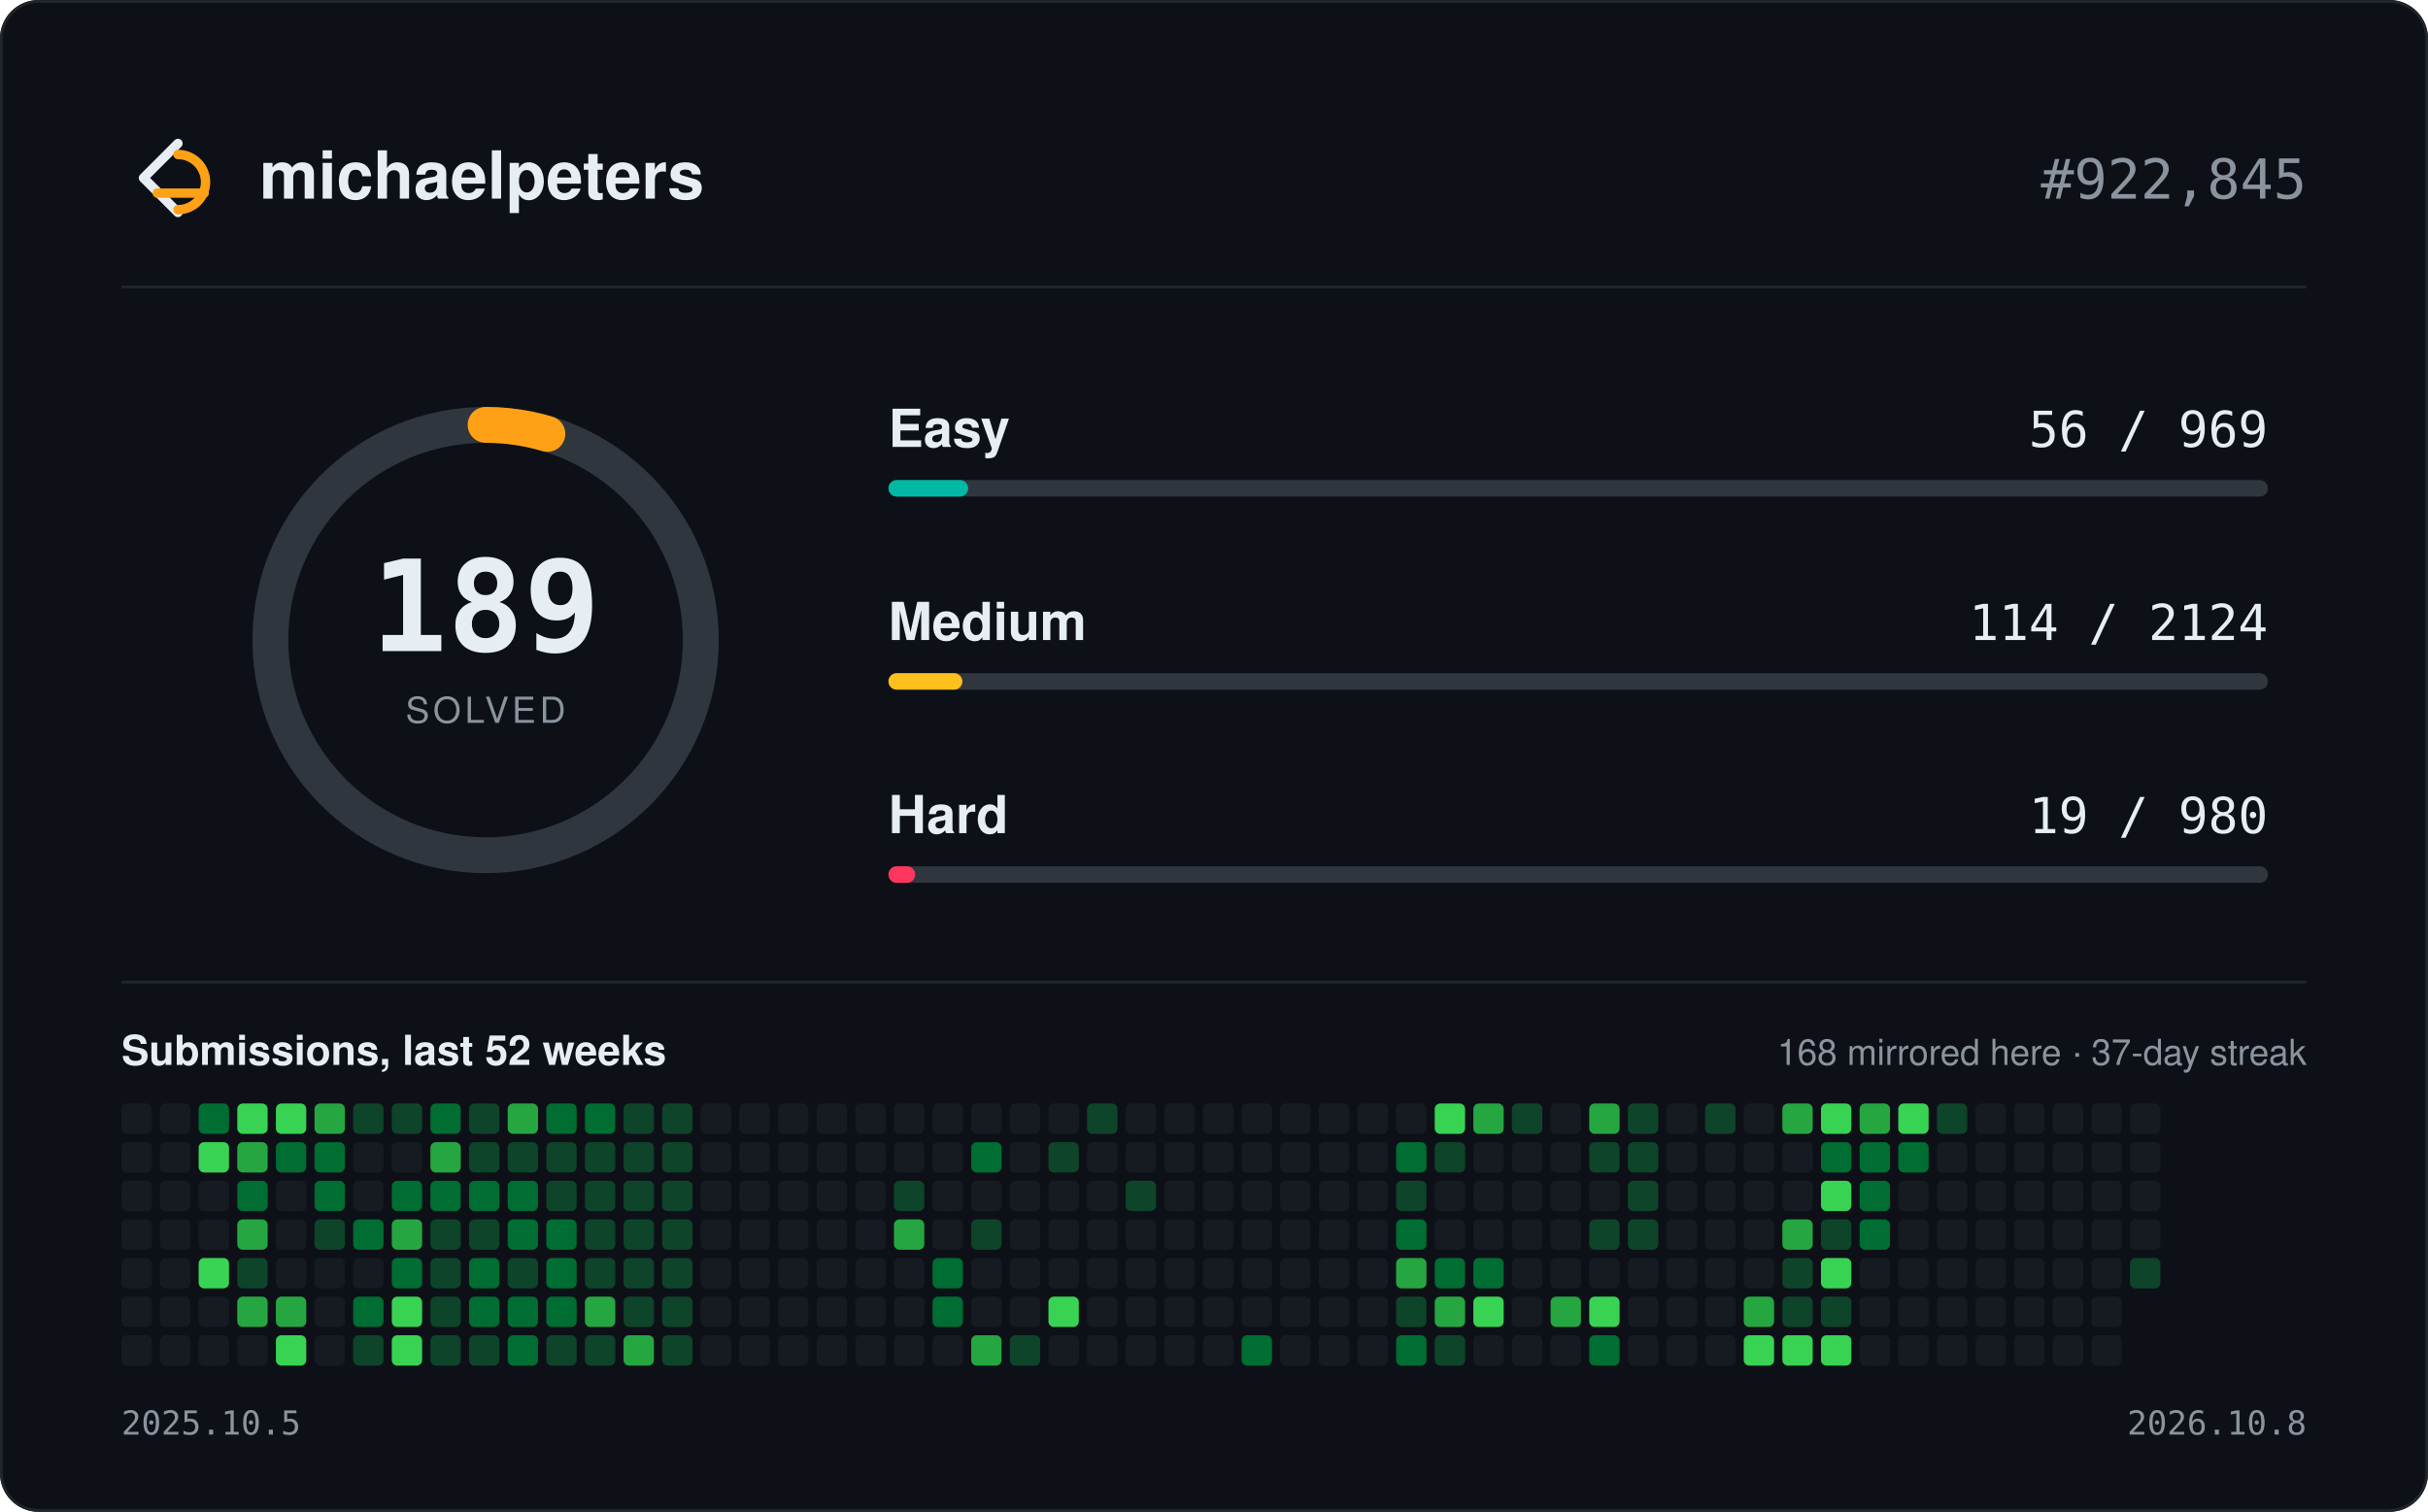
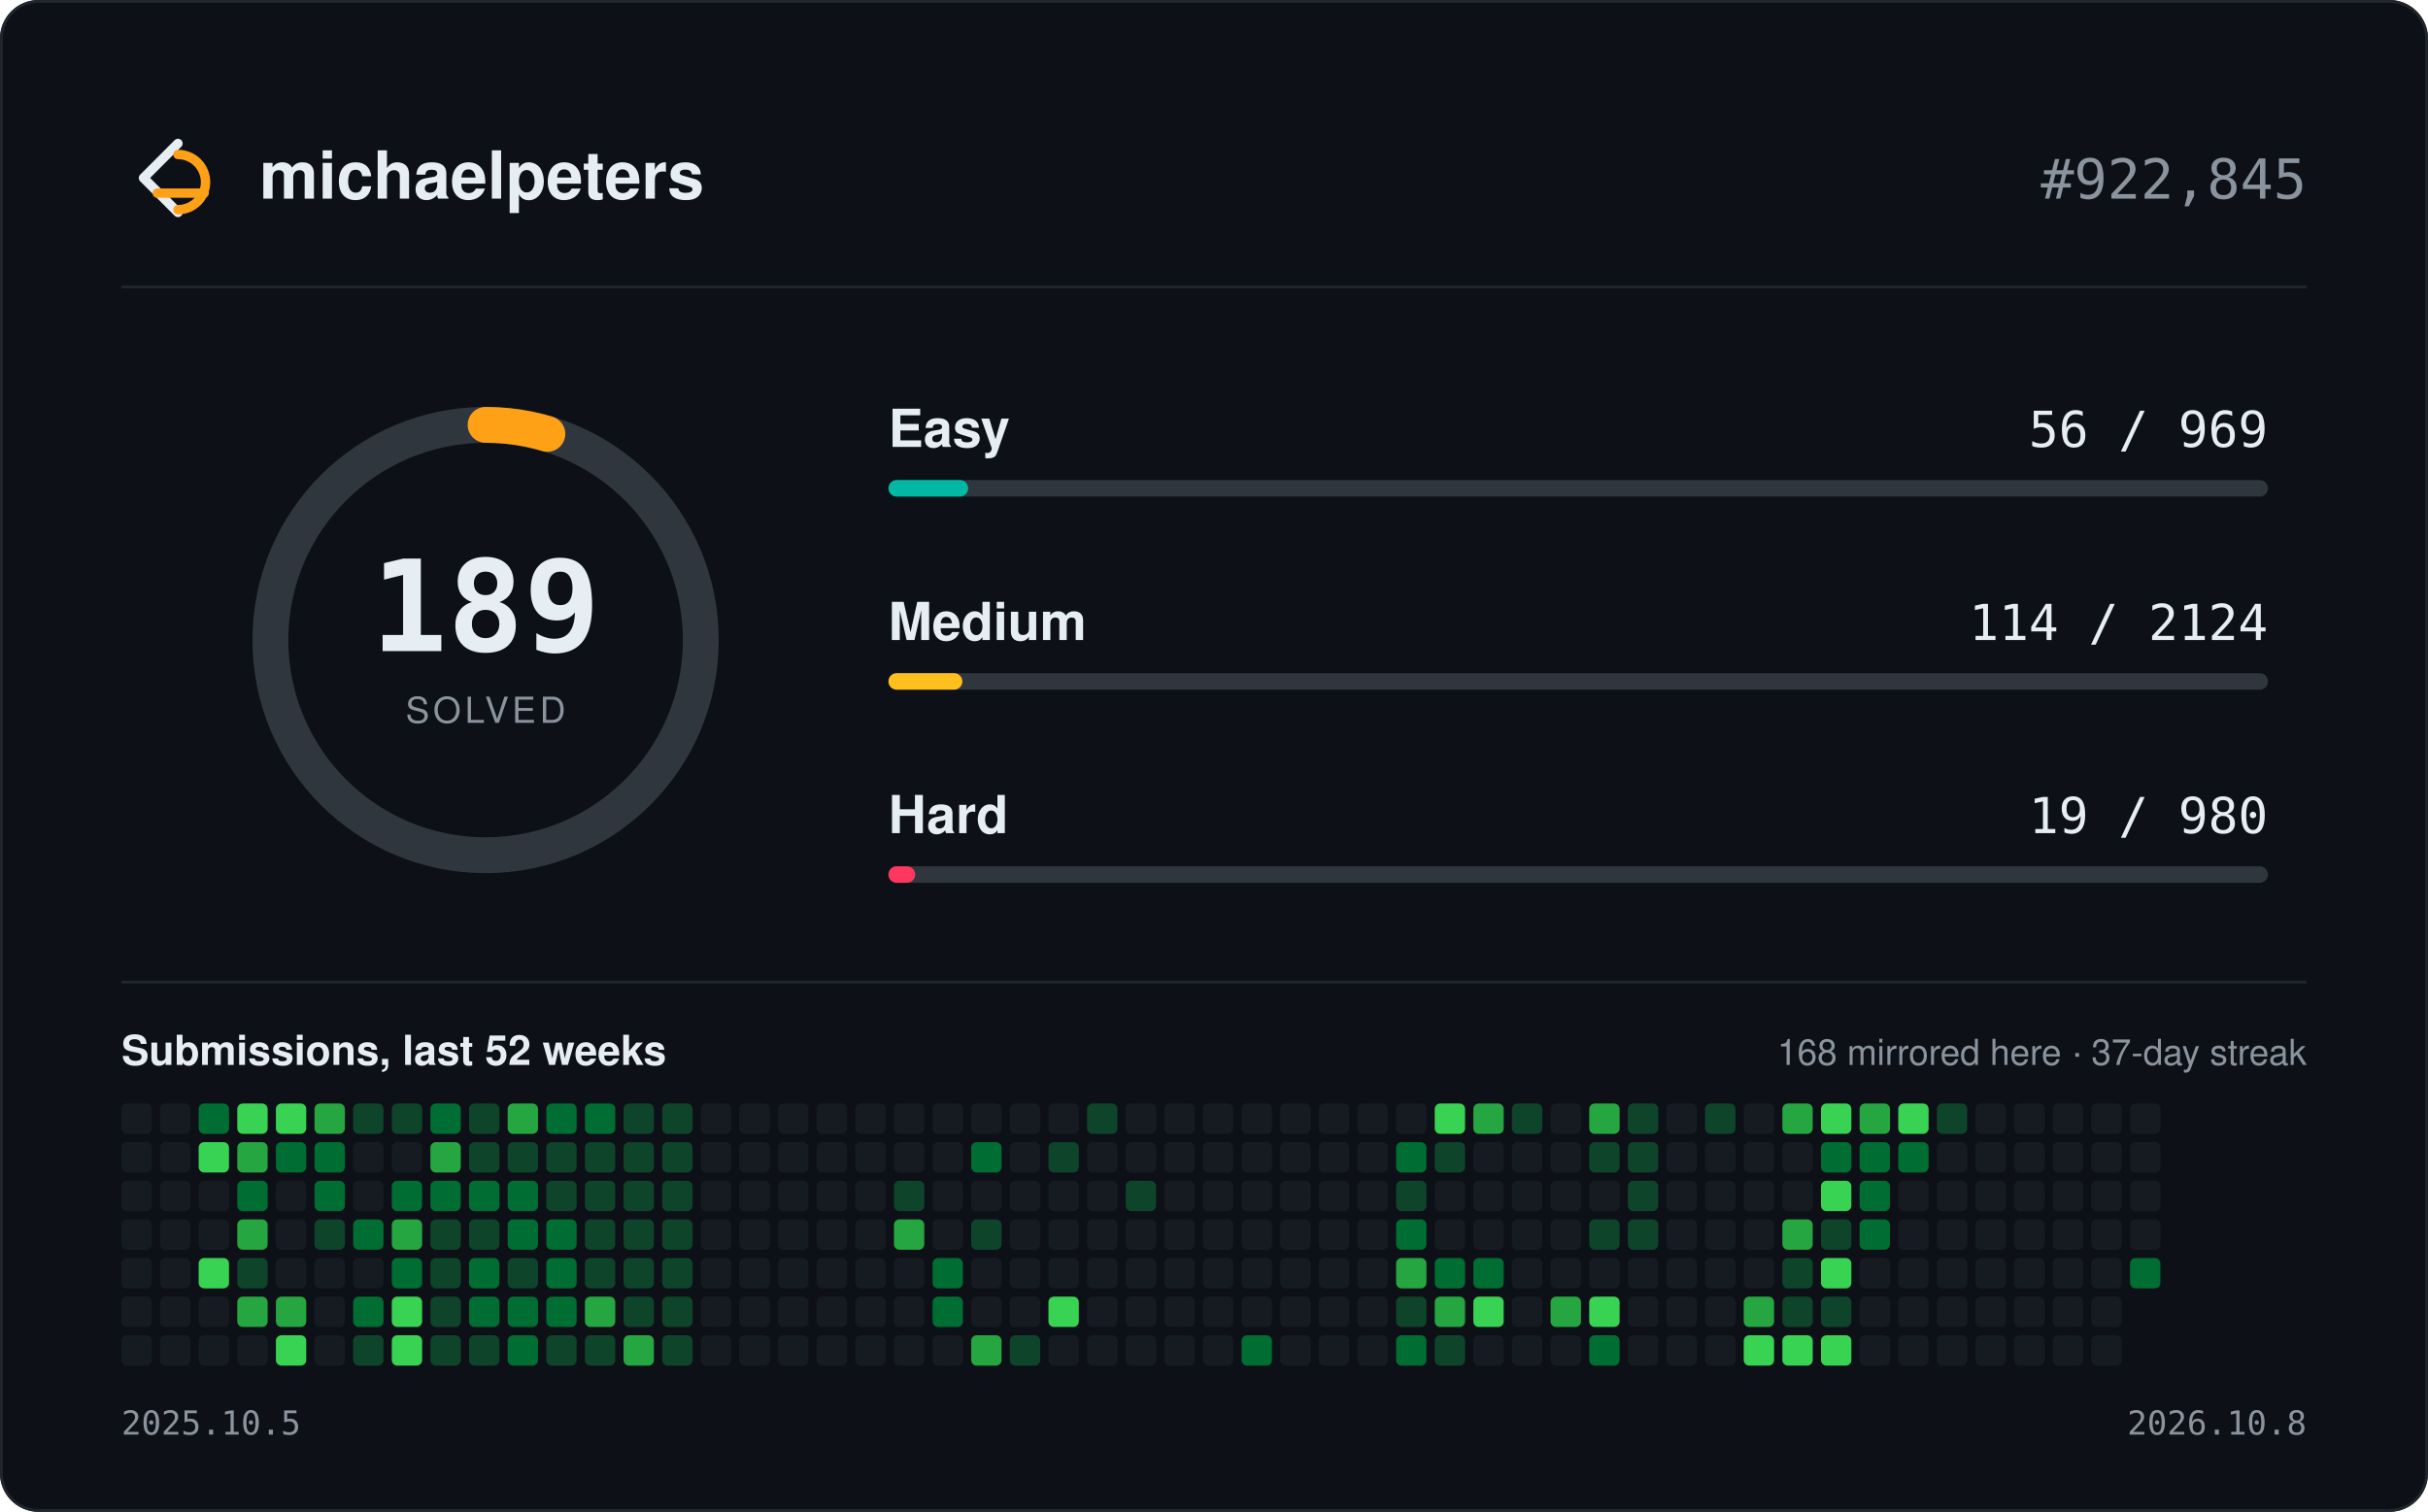
<svg xmlns="http://www.w3.org/2000/svg" width="880" height="548" viewBox="0 0 880 548" role="img" aria-label="LeetCode progress for michaelpeters: 189 problems solved">
  <rect width="880" height="548" rx="14" fill="#0d1117" />
  <rect x="0.5" y="0.5" width="879" height="547" rx="13.5" fill="none" stroke="#21262d" />
  <g transform="translate(44,50)">
    <path d="M20.5 2 L8 14.5 L20.5 27" fill="none" stroke="#e6edf3" stroke-width="3.4" stroke-linecap="round" stroke-linejoin="round" />
    <path d="M13 20 L30 20" fill="none" stroke="#ffa116" stroke-width="3.4" stroke-linecap="round" />
    <path d="M20.5 6 A 10 10 0 1 1 20.5 26" fill="none" stroke="#ffa116" stroke-width="3.4" stroke-linecap="round" />
  </g>
  <text x="94" y="72" fill="#e6edf3" font-family="-apple-system,BlinkMacSystemFont,'Segoe UI',Helvetica,Arial,sans-serif" font-size="24" font-weight="700">michaelpeters</text>
  <text x="836" y="72" fill="#8b949e" font-family="ui-monospace,SFMono-Regular,'SF Mono',Menlo,Consolas,monospace" font-size="20" text-anchor="end">#922,845</text>
  <line x1="44" y1="104" x2="836" y2="104" stroke="#21262d" />
  <circle cx="176" cy="232" r="78" fill="none" stroke="#30363d" stroke-width="13" />
  <circle cx="176" cy="232" r="78" fill="none" stroke="#ffa116" stroke-width="13" stroke-linecap="round" stroke-dasharray="22.7 490.1" transform="rotate(-90 176 232)" />
  <text x="176" y="236" fill="#e6edf3" font-family="ui-monospace,SFMono-Regular,'SF Mono',Menlo,Consolas,monospace" font-size="46" font-weight="700" text-anchor="middle">189</text>
  <text x="176" y="262" fill="#8b949e" font-family="-apple-system,BlinkMacSystemFont,'Segoe UI',Helvetica,Arial,sans-serif" font-size="13" text-anchor="middle" letter-spacing="1.4">SOLVED</text>
  <text x="322" y="162" fill="#e6edf3" font-family="-apple-system,BlinkMacSystemFont,'Segoe UI',Helvetica,Arial,sans-serif" font-size="19" font-weight="700">Easy</text>
  <text x="822" y="162" fill="#e6edf3" font-family="ui-monospace,SFMono-Regular,'SF Mono',Menlo,Consolas,monospace" font-size="18" text-anchor="end">56 / 969</text>
  <rect x="322" y="174" width="500" height="6" rx="3" fill="#30363d" />
  <rect x="322" y="174" width="28.9" height="6" rx="3" fill="#00b8a3" />
  <text x="322" y="232" fill="#e6edf3" font-family="-apple-system,BlinkMacSystemFont,'Segoe UI',Helvetica,Arial,sans-serif" font-size="19" font-weight="700">Medium</text>
  <text x="822" y="232" fill="#e6edf3" font-family="ui-monospace,SFMono-Regular,'SF Mono',Menlo,Consolas,monospace" font-size="18" text-anchor="end">114 / 2124</text>
  <rect x="322" y="244" width="500" height="6" rx="3" fill="#30363d" />
  <rect x="322" y="244" width="26.8" height="6" rx="3" fill="#ffc01e" />
  <text x="322" y="302" fill="#e6edf3" font-family="-apple-system,BlinkMacSystemFont,'Segoe UI',Helvetica,Arial,sans-serif" font-size="19" font-weight="700">Hard</text>
  <text x="822" y="302" fill="#e6edf3" font-family="ui-monospace,SFMono-Regular,'SF Mono',Menlo,Consolas,monospace" font-size="18" text-anchor="end">19 / 980</text>
  <rect x="322" y="314" width="500" height="6" rx="3" fill="#30363d" />
  <rect x="322" y="314" width="9.7" height="6" rx="3" fill="#ff375f" />
  <line x1="44" y1="356" x2="836" y2="356" stroke="#21262d" />
  <text x="44" y="386" fill="#e6edf3" font-family="-apple-system,BlinkMacSystemFont,'Segoe UI',Helvetica,Arial,sans-serif" font-size="15" font-weight="600">Submissions, last 52 weeks</text>
  <text x="836" y="386" fill="#8b949e" font-family="-apple-system,BlinkMacSystemFont,'Segoe UI',Helvetica,Arial,sans-serif" font-size="13" text-anchor="end">168 mirrored here · 37-day streak</text>
  <rect x="44" y="400" width="11" height="11" rx="2" fill="#161b22" />
  <rect x="44" y="414" width="11" height="11" rx="2" fill="#161b22" />
  <rect x="44" y="428" width="11" height="11" rx="2" fill="#161b22" />
  <rect x="44" y="442" width="11" height="11" rx="2" fill="#161b22" />
  <rect x="44" y="456" width="11" height="11" rx="2" fill="#161b22" />
  <rect x="44" y="470" width="11" height="11" rx="2" fill="#161b22" />
  <rect x="44" y="484" width="11" height="11" rx="2" fill="#161b22" />
  <rect x="58" y="400" width="11" height="11" rx="2" fill="#161b22" />
  <rect x="58" y="414" width="11" height="11" rx="2" fill="#161b22" />
  <rect x="58" y="428" width="11" height="11" rx="2" fill="#161b22" />
  <rect x="58" y="442" width="11" height="11" rx="2" fill="#161b22" />
  <rect x="58" y="456" width="11" height="11" rx="2" fill="#161b22" />
  <rect x="58" y="470" width="11" height="11" rx="2" fill="#161b22" />
  <rect x="58" y="484" width="11" height="11" rx="2" fill="#161b22" />
  <rect x="72" y="400" width="11" height="11" rx="2" fill="#006d32" />
  <rect x="72" y="414" width="11" height="11" rx="2" fill="#39d353" />
  <rect x="72" y="428" width="11" height="11" rx="2" fill="#161b22" />
  <rect x="72" y="442" width="11" height="11" rx="2" fill="#161b22" />
  <rect x="72" y="456" width="11" height="11" rx="2" fill="#39d353" />
  <rect x="72" y="470" width="11" height="11" rx="2" fill="#161b22" />
  <rect x="72" y="484" width="11" height="11" rx="2" fill="#161b22" />
  <rect x="86" y="400" width="11" height="11" rx="2" fill="#39d353" />
  <rect x="86" y="414" width="11" height="11" rx="2" fill="#26a641" />
  <rect x="86" y="428" width="11" height="11" rx="2" fill="#006d32" />
  <rect x="86" y="442" width="11" height="11" rx="2" fill="#26a641" />
  <rect x="86" y="456" width="11" height="11" rx="2" fill="#0e4429" />
  <rect x="86" y="470" width="11" height="11" rx="2" fill="#26a641" />
  <rect x="86" y="484" width="11" height="11" rx="2" fill="#161b22" />
  <rect x="100" y="400" width="11" height="11" rx="2" fill="#39d353" />
  <rect x="100" y="414" width="11" height="11" rx="2" fill="#006d32" />
  <rect x="100" y="428" width="11" height="11" rx="2" fill="#161b22" />
  <rect x="100" y="442" width="11" height="11" rx="2" fill="#161b22" />
  <rect x="100" y="456" width="11" height="11" rx="2" fill="#161b22" />
  <rect x="100" y="470" width="11" height="11" rx="2" fill="#26a641" />
  <rect x="100" y="484" width="11" height="11" rx="2" fill="#39d353" />
  <rect x="114" y="400" width="11" height="11" rx="2" fill="#26a641" />
  <rect x="114" y="414" width="11" height="11" rx="2" fill="#006d32" />
  <rect x="114" y="428" width="11" height="11" rx="2" fill="#006d32" />
  <rect x="114" y="442" width="11" height="11" rx="2" fill="#0e4429" />
  <rect x="114" y="456" width="11" height="11" rx="2" fill="#161b22" />
  <rect x="114" y="470" width="11" height="11" rx="2" fill="#161b22" />
  <rect x="114" y="484" width="11" height="11" rx="2" fill="#161b22" />
  <rect x="128" y="400" width="11" height="11" rx="2" fill="#0e4429" />
  <rect x="128" y="414" width="11" height="11" rx="2" fill="#161b22" />
  <rect x="128" y="428" width="11" height="11" rx="2" fill="#161b22" />
  <rect x="128" y="442" width="11" height="11" rx="2" fill="#006d32" />
  <rect x="128" y="456" width="11" height="11" rx="2" fill="#161b22" />
  <rect x="128" y="470" width="11" height="11" rx="2" fill="#006d32" />
  <rect x="128" y="484" width="11" height="11" rx="2" fill="#0e4429" />
  <rect x="142" y="400" width="11" height="11" rx="2" fill="#0e4429" />
  <rect x="142" y="414" width="11" height="11" rx="2" fill="#161b22" />
  <rect x="142" y="428" width="11" height="11" rx="2" fill="#006d32" />
  <rect x="142" y="442" width="11" height="11" rx="2" fill="#26a641" />
  <rect x="142" y="456" width="11" height="11" rx="2" fill="#006d32" />
  <rect x="142" y="470" width="11" height="11" rx="2" fill="#39d353" />
  <rect x="142" y="484" width="11" height="11" rx="2" fill="#39d353" />
  <rect x="156" y="400" width="11" height="11" rx="2" fill="#006d32" />
  <rect x="156" y="414" width="11" height="11" rx="2" fill="#26a641" />
  <rect x="156" y="428" width="11" height="11" rx="2" fill="#006d32" />
  <rect x="156" y="442" width="11" height="11" rx="2" fill="#0e4429" />
  <rect x="156" y="456" width="11" height="11" rx="2" fill="#0e4429" />
  <rect x="156" y="470" width="11" height="11" rx="2" fill="#0e4429" />
  <rect x="156" y="484" width="11" height="11" rx="2" fill="#0e4429" />
  <rect x="170" y="400" width="11" height="11" rx="2" fill="#0e4429" />
  <rect x="170" y="414" width="11" height="11" rx="2" fill="#0e4429" />
  <rect x="170" y="428" width="11" height="11" rx="2" fill="#006d32" />
  <rect x="170" y="442" width="11" height="11" rx="2" fill="#0e4429" />
  <rect x="170" y="456" width="11" height="11" rx="2" fill="#006d32" />
  <rect x="170" y="470" width="11" height="11" rx="2" fill="#006d32" />
  <rect x="170" y="484" width="11" height="11" rx="2" fill="#0e4429" />
  <rect x="184" y="400" width="11" height="11" rx="2" fill="#26a641" />
  <rect x="184" y="414" width="11" height="11" rx="2" fill="#0e4429" />
  <rect x="184" y="428" width="11" height="11" rx="2" fill="#006d32" />
  <rect x="184" y="442" width="11" height="11" rx="2" fill="#006d32" />
  <rect x="184" y="456" width="11" height="11" rx="2" fill="#0e4429" />
  <rect x="184" y="470" width="11" height="11" rx="2" fill="#006d32" />
  <rect x="184" y="484" width="11" height="11" rx="2" fill="#006d32" />
  <rect x="198" y="400" width="11" height="11" rx="2" fill="#006d32" />
  <rect x="198" y="414" width="11" height="11" rx="2" fill="#0e4429" />
  <rect x="198" y="428" width="11" height="11" rx="2" fill="#0e4429" />
  <rect x="198" y="442" width="11" height="11" rx="2" fill="#006d32" />
  <rect x="198" y="456" width="11" height="11" rx="2" fill="#006d32" />
  <rect x="198" y="470" width="11" height="11" rx="2" fill="#006d32" />
  <rect x="198" y="484" width="11" height="11" rx="2" fill="#0e4429" />
  <rect x="212" y="400" width="11" height="11" rx="2" fill="#006d32" />
  <rect x="212" y="414" width="11" height="11" rx="2" fill="#0e4429" />
  <rect x="212" y="428" width="11" height="11" rx="2" fill="#0e4429" />
  <rect x="212" y="442" width="11" height="11" rx="2" fill="#0e4429" />
  <rect x="212" y="456" width="11" height="11" rx="2" fill="#0e4429" />
  <rect x="212" y="470" width="11" height="11" rx="2" fill="#26a641" />
  <rect x="212" y="484" width="11" height="11" rx="2" fill="#0e4429" />
  <rect x="226" y="400" width="11" height="11" rx="2" fill="#0e4429" />
  <rect x="226" y="414" width="11" height="11" rx="2" fill="#0e4429" />
  <rect x="226" y="428" width="11" height="11" rx="2" fill="#0e4429" />
  <rect x="226" y="442" width="11" height="11" rx="2" fill="#0e4429" />
  <rect x="226" y="456" width="11" height="11" rx="2" fill="#0e4429" />
  <rect x="226" y="470" width="11" height="11" rx="2" fill="#0e4429" />
  <rect x="226" y="484" width="11" height="11" rx="2" fill="#26a641" />
  <rect x="240" y="400" width="11" height="11" rx="2" fill="#0e4429" />
  <rect x="240" y="414" width="11" height="11" rx="2" fill="#0e4429" />
  <rect x="240" y="428" width="11" height="11" rx="2" fill="#0e4429" />
  <rect x="240" y="442" width="11" height="11" rx="2" fill="#0e4429" />
  <rect x="240" y="456" width="11" height="11" rx="2" fill="#0e4429" />
  <rect x="240" y="470" width="11" height="11" rx="2" fill="#0e4429" />
  <rect x="240" y="484" width="11" height="11" rx="2" fill="#0e4429" />
  <rect x="254" y="400" width="11" height="11" rx="2" fill="#161b22" />
  <rect x="254" y="414" width="11" height="11" rx="2" fill="#161b22" />
  <rect x="254" y="428" width="11" height="11" rx="2" fill="#161b22" />
  <rect x="254" y="442" width="11" height="11" rx="2" fill="#161b22" />
  <rect x="254" y="456" width="11" height="11" rx="2" fill="#161b22" />
  <rect x="254" y="470" width="11" height="11" rx="2" fill="#161b22" />
  <rect x="254" y="484" width="11" height="11" rx="2" fill="#161b22" />
  <rect x="268" y="400" width="11" height="11" rx="2" fill="#161b22" />
  <rect x="268" y="414" width="11" height="11" rx="2" fill="#161b22" />
  <rect x="268" y="428" width="11" height="11" rx="2" fill="#161b22" />
  <rect x="268" y="442" width="11" height="11" rx="2" fill="#161b22" />
  <rect x="268" y="456" width="11" height="11" rx="2" fill="#161b22" />
  <rect x="268" y="470" width="11" height="11" rx="2" fill="#161b22" />
  <rect x="268" y="484" width="11" height="11" rx="2" fill="#161b22" />
  <rect x="282" y="400" width="11" height="11" rx="2" fill="#161b22" />
  <rect x="282" y="414" width="11" height="11" rx="2" fill="#161b22" />
  <rect x="282" y="428" width="11" height="11" rx="2" fill="#161b22" />
  <rect x="282" y="442" width="11" height="11" rx="2" fill="#161b22" />
  <rect x="282" y="456" width="11" height="11" rx="2" fill="#161b22" />
  <rect x="282" y="470" width="11" height="11" rx="2" fill="#161b22" />
  <rect x="282" y="484" width="11" height="11" rx="2" fill="#161b22" />
  <rect x="296" y="400" width="11" height="11" rx="2" fill="#161b22" />
  <rect x="296" y="414" width="11" height="11" rx="2" fill="#161b22" />
  <rect x="296" y="428" width="11" height="11" rx="2" fill="#161b22" />
  <rect x="296" y="442" width="11" height="11" rx="2" fill="#161b22" />
  <rect x="296" y="456" width="11" height="11" rx="2" fill="#161b22" />
  <rect x="296" y="470" width="11" height="11" rx="2" fill="#161b22" />
  <rect x="296" y="484" width="11" height="11" rx="2" fill="#161b22" />
  <rect x="310" y="400" width="11" height="11" rx="2" fill="#161b22" />
  <rect x="310" y="414" width="11" height="11" rx="2" fill="#161b22" />
  <rect x="310" y="428" width="11" height="11" rx="2" fill="#161b22" />
  <rect x="310" y="442" width="11" height="11" rx="2" fill="#161b22" />
  <rect x="310" y="456" width="11" height="11" rx="2" fill="#161b22" />
  <rect x="310" y="470" width="11" height="11" rx="2" fill="#161b22" />
  <rect x="310" y="484" width="11" height="11" rx="2" fill="#161b22" />
  <rect x="324" y="400" width="11" height="11" rx="2" fill="#161b22" />
  <rect x="324" y="414" width="11" height="11" rx="2" fill="#161b22" />
  <rect x="324" y="428" width="11" height="11" rx="2" fill="#0e4429" />
  <rect x="324" y="442" width="11" height="11" rx="2" fill="#26a641" />
  <rect x="324" y="456" width="11" height="11" rx="2" fill="#161b22" />
  <rect x="324" y="470" width="11" height="11" rx="2" fill="#161b22" />
  <rect x="324" y="484" width="11" height="11" rx="2" fill="#161b22" />
  <rect x="338" y="400" width="11" height="11" rx="2" fill="#161b22" />
  <rect x="338" y="414" width="11" height="11" rx="2" fill="#161b22" />
  <rect x="338" y="428" width="11" height="11" rx="2" fill="#161b22" />
  <rect x="338" y="442" width="11" height="11" rx="2" fill="#161b22" />
  <rect x="338" y="456" width="11" height="11" rx="2" fill="#006d32" />
  <rect x="338" y="470" width="11" height="11" rx="2" fill="#006d32" />
  <rect x="338" y="484" width="11" height="11" rx="2" fill="#161b22" />
  <rect x="352" y="400" width="11" height="11" rx="2" fill="#161b22" />
  <rect x="352" y="414" width="11" height="11" rx="2" fill="#006d32" />
  <rect x="352" y="428" width="11" height="11" rx="2" fill="#161b22" />
  <rect x="352" y="442" width="11" height="11" rx="2" fill="#0e4429" />
  <rect x="352" y="456" width="11" height="11" rx="2" fill="#161b22" />
  <rect x="352" y="470" width="11" height="11" rx="2" fill="#161b22" />
  <rect x="352" y="484" width="11" height="11" rx="2" fill="#26a641" />
  <rect x="366" y="400" width="11" height="11" rx="2" fill="#161b22" />
  <rect x="366" y="414" width="11" height="11" rx="2" fill="#161b22" />
  <rect x="366" y="428" width="11" height="11" rx="2" fill="#161b22" />
  <rect x="366" y="442" width="11" height="11" rx="2" fill="#161b22" />
  <rect x="366" y="456" width="11" height="11" rx="2" fill="#161b22" />
  <rect x="366" y="470" width="11" height="11" rx="2" fill="#161b22" />
  <rect x="366" y="484" width="11" height="11" rx="2" fill="#0e4429" />
  <rect x="380" y="400" width="11" height="11" rx="2" fill="#161b22" />
  <rect x="380" y="414" width="11" height="11" rx="2" fill="#0e4429" />
  <rect x="380" y="428" width="11" height="11" rx="2" fill="#161b22" />
  <rect x="380" y="442" width="11" height="11" rx="2" fill="#161b22" />
  <rect x="380" y="456" width="11" height="11" rx="2" fill="#161b22" />
  <rect x="380" y="470" width="11" height="11" rx="2" fill="#39d353" />
  <rect x="380" y="484" width="11" height="11" rx="2" fill="#161b22" />
  <rect x="394" y="400" width="11" height="11" rx="2" fill="#0e4429" />
  <rect x="394" y="414" width="11" height="11" rx="2" fill="#161b22" />
  <rect x="394" y="428" width="11" height="11" rx="2" fill="#161b22" />
  <rect x="394" y="442" width="11" height="11" rx="2" fill="#161b22" />
  <rect x="394" y="456" width="11" height="11" rx="2" fill="#161b22" />
  <rect x="394" y="470" width="11" height="11" rx="2" fill="#161b22" />
  <rect x="394" y="484" width="11" height="11" rx="2" fill="#161b22" />
  <rect x="408" y="400" width="11" height="11" rx="2" fill="#161b22" />
  <rect x="408" y="414" width="11" height="11" rx="2" fill="#161b22" />
  <rect x="408" y="428" width="11" height="11" rx="2" fill="#0e4429" />
  <rect x="408" y="442" width="11" height="11" rx="2" fill="#161b22" />
  <rect x="408" y="456" width="11" height="11" rx="2" fill="#161b22" />
  <rect x="408" y="470" width="11" height="11" rx="2" fill="#161b22" />
  <rect x="408" y="484" width="11" height="11" rx="2" fill="#161b22" />
  <rect x="422" y="400" width="11" height="11" rx="2" fill="#161b22" />
  <rect x="422" y="414" width="11" height="11" rx="2" fill="#161b22" />
  <rect x="422" y="428" width="11" height="11" rx="2" fill="#161b22" />
  <rect x="422" y="442" width="11" height="11" rx="2" fill="#161b22" />
  <rect x="422" y="456" width="11" height="11" rx="2" fill="#161b22" />
  <rect x="422" y="470" width="11" height="11" rx="2" fill="#161b22" />
  <rect x="422" y="484" width="11" height="11" rx="2" fill="#161b22" />
  <rect x="436" y="400" width="11" height="11" rx="2" fill="#161b22" />
  <rect x="436" y="414" width="11" height="11" rx="2" fill="#161b22" />
  <rect x="436" y="428" width="11" height="11" rx="2" fill="#161b22" />
  <rect x="436" y="442" width="11" height="11" rx="2" fill="#161b22" />
  <rect x="436" y="456" width="11" height="11" rx="2" fill="#161b22" />
  <rect x="436" y="470" width="11" height="11" rx="2" fill="#161b22" />
  <rect x="436" y="484" width="11" height="11" rx="2" fill="#161b22" />
  <rect x="450" y="400" width="11" height="11" rx="2" fill="#161b22" />
  <rect x="450" y="414" width="11" height="11" rx="2" fill="#161b22" />
  <rect x="450" y="428" width="11" height="11" rx="2" fill="#161b22" />
  <rect x="450" y="442" width="11" height="11" rx="2" fill="#161b22" />
  <rect x="450" y="456" width="11" height="11" rx="2" fill="#161b22" />
  <rect x="450" y="470" width="11" height="11" rx="2" fill="#161b22" />
  <rect x="450" y="484" width="11" height="11" rx="2" fill="#006d32" />
  <rect x="464" y="400" width="11" height="11" rx="2" fill="#161b22" />
  <rect x="464" y="414" width="11" height="11" rx="2" fill="#161b22" />
  <rect x="464" y="428" width="11" height="11" rx="2" fill="#161b22" />
  <rect x="464" y="442" width="11" height="11" rx="2" fill="#161b22" />
  <rect x="464" y="456" width="11" height="11" rx="2" fill="#161b22" />
  <rect x="464" y="470" width="11" height="11" rx="2" fill="#161b22" />
  <rect x="464" y="484" width="11" height="11" rx="2" fill="#161b22" />
  <rect x="478" y="400" width="11" height="11" rx="2" fill="#161b22" />
  <rect x="478" y="414" width="11" height="11" rx="2" fill="#161b22" />
  <rect x="478" y="428" width="11" height="11" rx="2" fill="#161b22" />
  <rect x="478" y="442" width="11" height="11" rx="2" fill="#161b22" />
  <rect x="478" y="456" width="11" height="11" rx="2" fill="#161b22" />
  <rect x="478" y="470" width="11" height="11" rx="2" fill="#161b22" />
  <rect x="478" y="484" width="11" height="11" rx="2" fill="#161b22" />
  <rect x="492" y="400" width="11" height="11" rx="2" fill="#161b22" />
  <rect x="492" y="414" width="11" height="11" rx="2" fill="#161b22" />
  <rect x="492" y="428" width="11" height="11" rx="2" fill="#161b22" />
  <rect x="492" y="442" width="11" height="11" rx="2" fill="#161b22" />
  <rect x="492" y="456" width="11" height="11" rx="2" fill="#161b22" />
  <rect x="492" y="470" width="11" height="11" rx="2" fill="#161b22" />
  <rect x="492" y="484" width="11" height="11" rx="2" fill="#161b22" />
  <rect x="506" y="400" width="11" height="11" rx="2" fill="#161b22" />
  <rect x="506" y="414" width="11" height="11" rx="2" fill="#006d32" />
  <rect x="506" y="428" width="11" height="11" rx="2" fill="#0e4429" />
  <rect x="506" y="442" width="11" height="11" rx="2" fill="#006d32" />
  <rect x="506" y="456" width="11" height="11" rx="2" fill="#26a641" />
  <rect x="506" y="470" width="11" height="11" rx="2" fill="#0e4429" />
  <rect x="506" y="484" width="11" height="11" rx="2" fill="#006d32" />
  <rect x="520" y="400" width="11" height="11" rx="2" fill="#39d353" />
  <rect x="520" y="414" width="11" height="11" rx="2" fill="#0e4429" />
  <rect x="520" y="428" width="11" height="11" rx="2" fill="#161b22" />
  <rect x="520" y="442" width="11" height="11" rx="2" fill="#161b22" />
  <rect x="520" y="456" width="11" height="11" rx="2" fill="#006d32" />
  <rect x="520" y="470" width="11" height="11" rx="2" fill="#26a641" />
  <rect x="520" y="484" width="11" height="11" rx="2" fill="#0e4429" />
  <rect x="534" y="400" width="11" height="11" rx="2" fill="#26a641" />
  <rect x="534" y="414" width="11" height="11" rx="2" fill="#161b22" />
  <rect x="534" y="428" width="11" height="11" rx="2" fill="#161b22" />
  <rect x="534" y="442" width="11" height="11" rx="2" fill="#161b22" />
  <rect x="534" y="456" width="11" height="11" rx="2" fill="#006d32" />
  <rect x="534" y="470" width="11" height="11" rx="2" fill="#39d353" />
  <rect x="534" y="484" width="11" height="11" rx="2" fill="#161b22" />
  <rect x="548" y="400" width="11" height="11" rx="2" fill="#0e4429" />
  <rect x="548" y="414" width="11" height="11" rx="2" fill="#161b22" />
  <rect x="548" y="428" width="11" height="11" rx="2" fill="#161b22" />
  <rect x="548" y="442" width="11" height="11" rx="2" fill="#161b22" />
  <rect x="548" y="456" width="11" height="11" rx="2" fill="#161b22" />
  <rect x="548" y="470" width="11" height="11" rx="2" fill="#161b22" />
  <rect x="548" y="484" width="11" height="11" rx="2" fill="#161b22" />
  <rect x="562" y="400" width="11" height="11" rx="2" fill="#161b22" />
  <rect x="562" y="414" width="11" height="11" rx="2" fill="#161b22" />
  <rect x="562" y="428" width="11" height="11" rx="2" fill="#161b22" />
  <rect x="562" y="442" width="11" height="11" rx="2" fill="#161b22" />
  <rect x="562" y="456" width="11" height="11" rx="2" fill="#161b22" />
  <rect x="562" y="470" width="11" height="11" rx="2" fill="#26a641" />
  <rect x="562" y="484" width="11" height="11" rx="2" fill="#161b22" />
  <rect x="576" y="400" width="11" height="11" rx="2" fill="#26a641" />
  <rect x="576" y="414" width="11" height="11" rx="2" fill="#0e4429" />
  <rect x="576" y="428" width="11" height="11" rx="2" fill="#161b22" />
  <rect x="576" y="442" width="11" height="11" rx="2" fill="#0e4429" />
  <rect x="576" y="456" width="11" height="11" rx="2" fill="#161b22" />
  <rect x="576" y="470" width="11" height="11" rx="2" fill="#39d353" />
  <rect x="576" y="484" width="11" height="11" rx="2" fill="#006d32" />
  <rect x="590" y="400" width="11" height="11" rx="2" fill="#0e4429" />
  <rect x="590" y="414" width="11" height="11" rx="2" fill="#0e4429" />
  <rect x="590" y="428" width="11" height="11" rx="2" fill="#0e4429" />
  <rect x="590" y="442" width="11" height="11" rx="2" fill="#0e4429" />
  <rect x="590" y="456" width="11" height="11" rx="2" fill="#161b22" />
  <rect x="590" y="470" width="11" height="11" rx="2" fill="#161b22" />
  <rect x="590" y="484" width="11" height="11" rx="2" fill="#161b22" />
  <rect x="604" y="400" width="11" height="11" rx="2" fill="#161b22" />
  <rect x="604" y="414" width="11" height="11" rx="2" fill="#161b22" />
  <rect x="604" y="428" width="11" height="11" rx="2" fill="#161b22" />
  <rect x="604" y="442" width="11" height="11" rx="2" fill="#161b22" />
  <rect x="604" y="456" width="11" height="11" rx="2" fill="#161b22" />
  <rect x="604" y="470" width="11" height="11" rx="2" fill="#161b22" />
  <rect x="604" y="484" width="11" height="11" rx="2" fill="#161b22" />
  <rect x="618" y="400" width="11" height="11" rx="2" fill="#0e4429" />
  <rect x="618" y="414" width="11" height="11" rx="2" fill="#161b22" />
  <rect x="618" y="428" width="11" height="11" rx="2" fill="#161b22" />
  <rect x="618" y="442" width="11" height="11" rx="2" fill="#161b22" />
  <rect x="618" y="456" width="11" height="11" rx="2" fill="#161b22" />
  <rect x="618" y="470" width="11" height="11" rx="2" fill="#161b22" />
  <rect x="618" y="484" width="11" height="11" rx="2" fill="#161b22" />
  <rect x="632" y="400" width="11" height="11" rx="2" fill="#161b22" />
  <rect x="632" y="414" width="11" height="11" rx="2" fill="#161b22" />
  <rect x="632" y="428" width="11" height="11" rx="2" fill="#161b22" />
  <rect x="632" y="442" width="11" height="11" rx="2" fill="#161b22" />
  <rect x="632" y="456" width="11" height="11" rx="2" fill="#161b22" />
  <rect x="632" y="470" width="11" height="11" rx="2" fill="#26a641" />
  <rect x="632" y="484" width="11" height="11" rx="2" fill="#39d353" />
  <rect x="646" y="400" width="11" height="11" rx="2" fill="#26a641" />
  <rect x="646" y="414" width="11" height="11" rx="2" fill="#161b22" />
  <rect x="646" y="428" width="11" height="11" rx="2" fill="#161b22" />
  <rect x="646" y="442" width="11" height="11" rx="2" fill="#26a641" />
  <rect x="646" y="456" width="11" height="11" rx="2" fill="#0e4429" />
  <rect x="646" y="470" width="11" height="11" rx="2" fill="#0e4429" />
  <rect x="646" y="484" width="11" height="11" rx="2" fill="#39d353" />
  <rect x="660" y="400" width="11" height="11" rx="2" fill="#39d353" />
  <rect x="660" y="414" width="11" height="11" rx="2" fill="#006d32" />
  <rect x="660" y="428" width="11" height="11" rx="2" fill="#39d353" />
  <rect x="660" y="442" width="11" height="11" rx="2" fill="#0e4429" />
  <rect x="660" y="456" width="11" height="11" rx="2" fill="#39d353" />
  <rect x="660" y="470" width="11" height="11" rx="2" fill="#0e4429" />
  <rect x="660" y="484" width="11" height="11" rx="2" fill="#39d353" />
  <rect x="674" y="400" width="11" height="11" rx="2" fill="#26a641" />
  <rect x="674" y="414" width="11" height="11" rx="2" fill="#006d32" />
  <rect x="674" y="428" width="11" height="11" rx="2" fill="#006d32" />
  <rect x="674" y="442" width="11" height="11" rx="2" fill="#006d32" />
  <rect x="674" y="456" width="11" height="11" rx="2" fill="#161b22" />
  <rect x="674" y="470" width="11" height="11" rx="2" fill="#161b22" />
  <rect x="674" y="484" width="11" height="11" rx="2" fill="#161b22" />
  <rect x="688" y="400" width="11" height="11" rx="2" fill="#39d353" />
  <rect x="688" y="414" width="11" height="11" rx="2" fill="#006d32" />
  <rect x="688" y="428" width="11" height="11" rx="2" fill="#161b22" />
  <rect x="688" y="442" width="11" height="11" rx="2" fill="#161b22" />
  <rect x="688" y="456" width="11" height="11" rx="2" fill="#161b22" />
  <rect x="688" y="470" width="11" height="11" rx="2" fill="#161b22" />
  <rect x="688" y="484" width="11" height="11" rx="2" fill="#161b22" />
  <rect x="702" y="400" width="11" height="11" rx="2" fill="#0e4429" />
  <rect x="702" y="414" width="11" height="11" rx="2" fill="#161b22" />
  <rect x="702" y="428" width="11" height="11" rx="2" fill="#161b22" />
  <rect x="702" y="442" width="11" height="11" rx="2" fill="#161b22" />
  <rect x="702" y="456" width="11" height="11" rx="2" fill="#161b22" />
  <rect x="702" y="470" width="11" height="11" rx="2" fill="#161b22" />
  <rect x="702" y="484" width="11" height="11" rx="2" fill="#161b22" />
  <rect x="716" y="400" width="11" height="11" rx="2" fill="#161b22" />
  <rect x="716" y="414" width="11" height="11" rx="2" fill="#161b22" />
  <rect x="716" y="428" width="11" height="11" rx="2" fill="#161b22" />
  <rect x="716" y="442" width="11" height="11" rx="2" fill="#161b22" />
  <rect x="716" y="456" width="11" height="11" rx="2" fill="#161b22" />
  <rect x="716" y="470" width="11" height="11" rx="2" fill="#161b22" />
  <rect x="716" y="484" width="11" height="11" rx="2" fill="#161b22" />
  <rect x="730" y="400" width="11" height="11" rx="2" fill="#161b22" />
  <rect x="730" y="414" width="11" height="11" rx="2" fill="#161b22" />
  <rect x="730" y="428" width="11" height="11" rx="2" fill="#161b22" />
  <rect x="730" y="442" width="11" height="11" rx="2" fill="#161b22" />
  <rect x="730" y="456" width="11" height="11" rx="2" fill="#161b22" />
  <rect x="730" y="470" width="11" height="11" rx="2" fill="#161b22" />
  <rect x="730" y="484" width="11" height="11" rx="2" fill="#161b22" />
  <rect x="744" y="400" width="11" height="11" rx="2" fill="#161b22" />
  <rect x="744" y="414" width="11" height="11" rx="2" fill="#161b22" />
  <rect x="744" y="428" width="11" height="11" rx="2" fill="#161b22" />
  <rect x="744" y="442" width="11" height="11" rx="2" fill="#161b22" />
  <rect x="744" y="456" width="11" height="11" rx="2" fill="#161b22" />
  <rect x="744" y="470" width="11" height="11" rx="2" fill="#161b22" />
  <rect x="744" y="484" width="11" height="11" rx="2" fill="#161b22" />
  <rect x="758" y="400" width="11" height="11" rx="2" fill="#161b22" />
  <rect x="758" y="414" width="11" height="11" rx="2" fill="#161b22" />
  <rect x="758" y="428" width="11" height="11" rx="2" fill="#161b22" />
  <rect x="758" y="442" width="11" height="11" rx="2" fill="#161b22" />
  <rect x="758" y="456" width="11" height="11" rx="2" fill="#161b22" />
  <rect x="758" y="470" width="11" height="11" rx="2" fill="#161b22" />
  <rect x="758" y="484" width="11" height="11" rx="2" fill="#161b22" />
  <rect x="772" y="400" width="11" height="11" rx="2" fill="#161b22" />
  <rect x="772" y="414" width="11" height="11" rx="2" fill="#161b22" />
  <rect x="772" y="428" width="11" height="11" rx="2" fill="#161b22" />
  <rect x="772" y="442" width="11" height="11" rx="2" fill="#161b22" />
-   <rect x="772" y="456" width="11" height="11" rx="2" fill="#0e4429" />
+   <rect x="772" y="456" width="11" height="11" rx="2" fill="#006d32" />
  <text x="44" y="520" fill="#8b949e" font-family="ui-monospace,SFMono-Regular,'SF Mono',Menlo,Consolas,monospace" font-size="12">2025.10.5</text>
  <text x="836" y="520" fill="#8b949e" font-family="ui-monospace,SFMono-Regular,'SF Mono',Menlo,Consolas,monospace" font-size="12" text-anchor="end">2026.10.8</text>
</svg>
